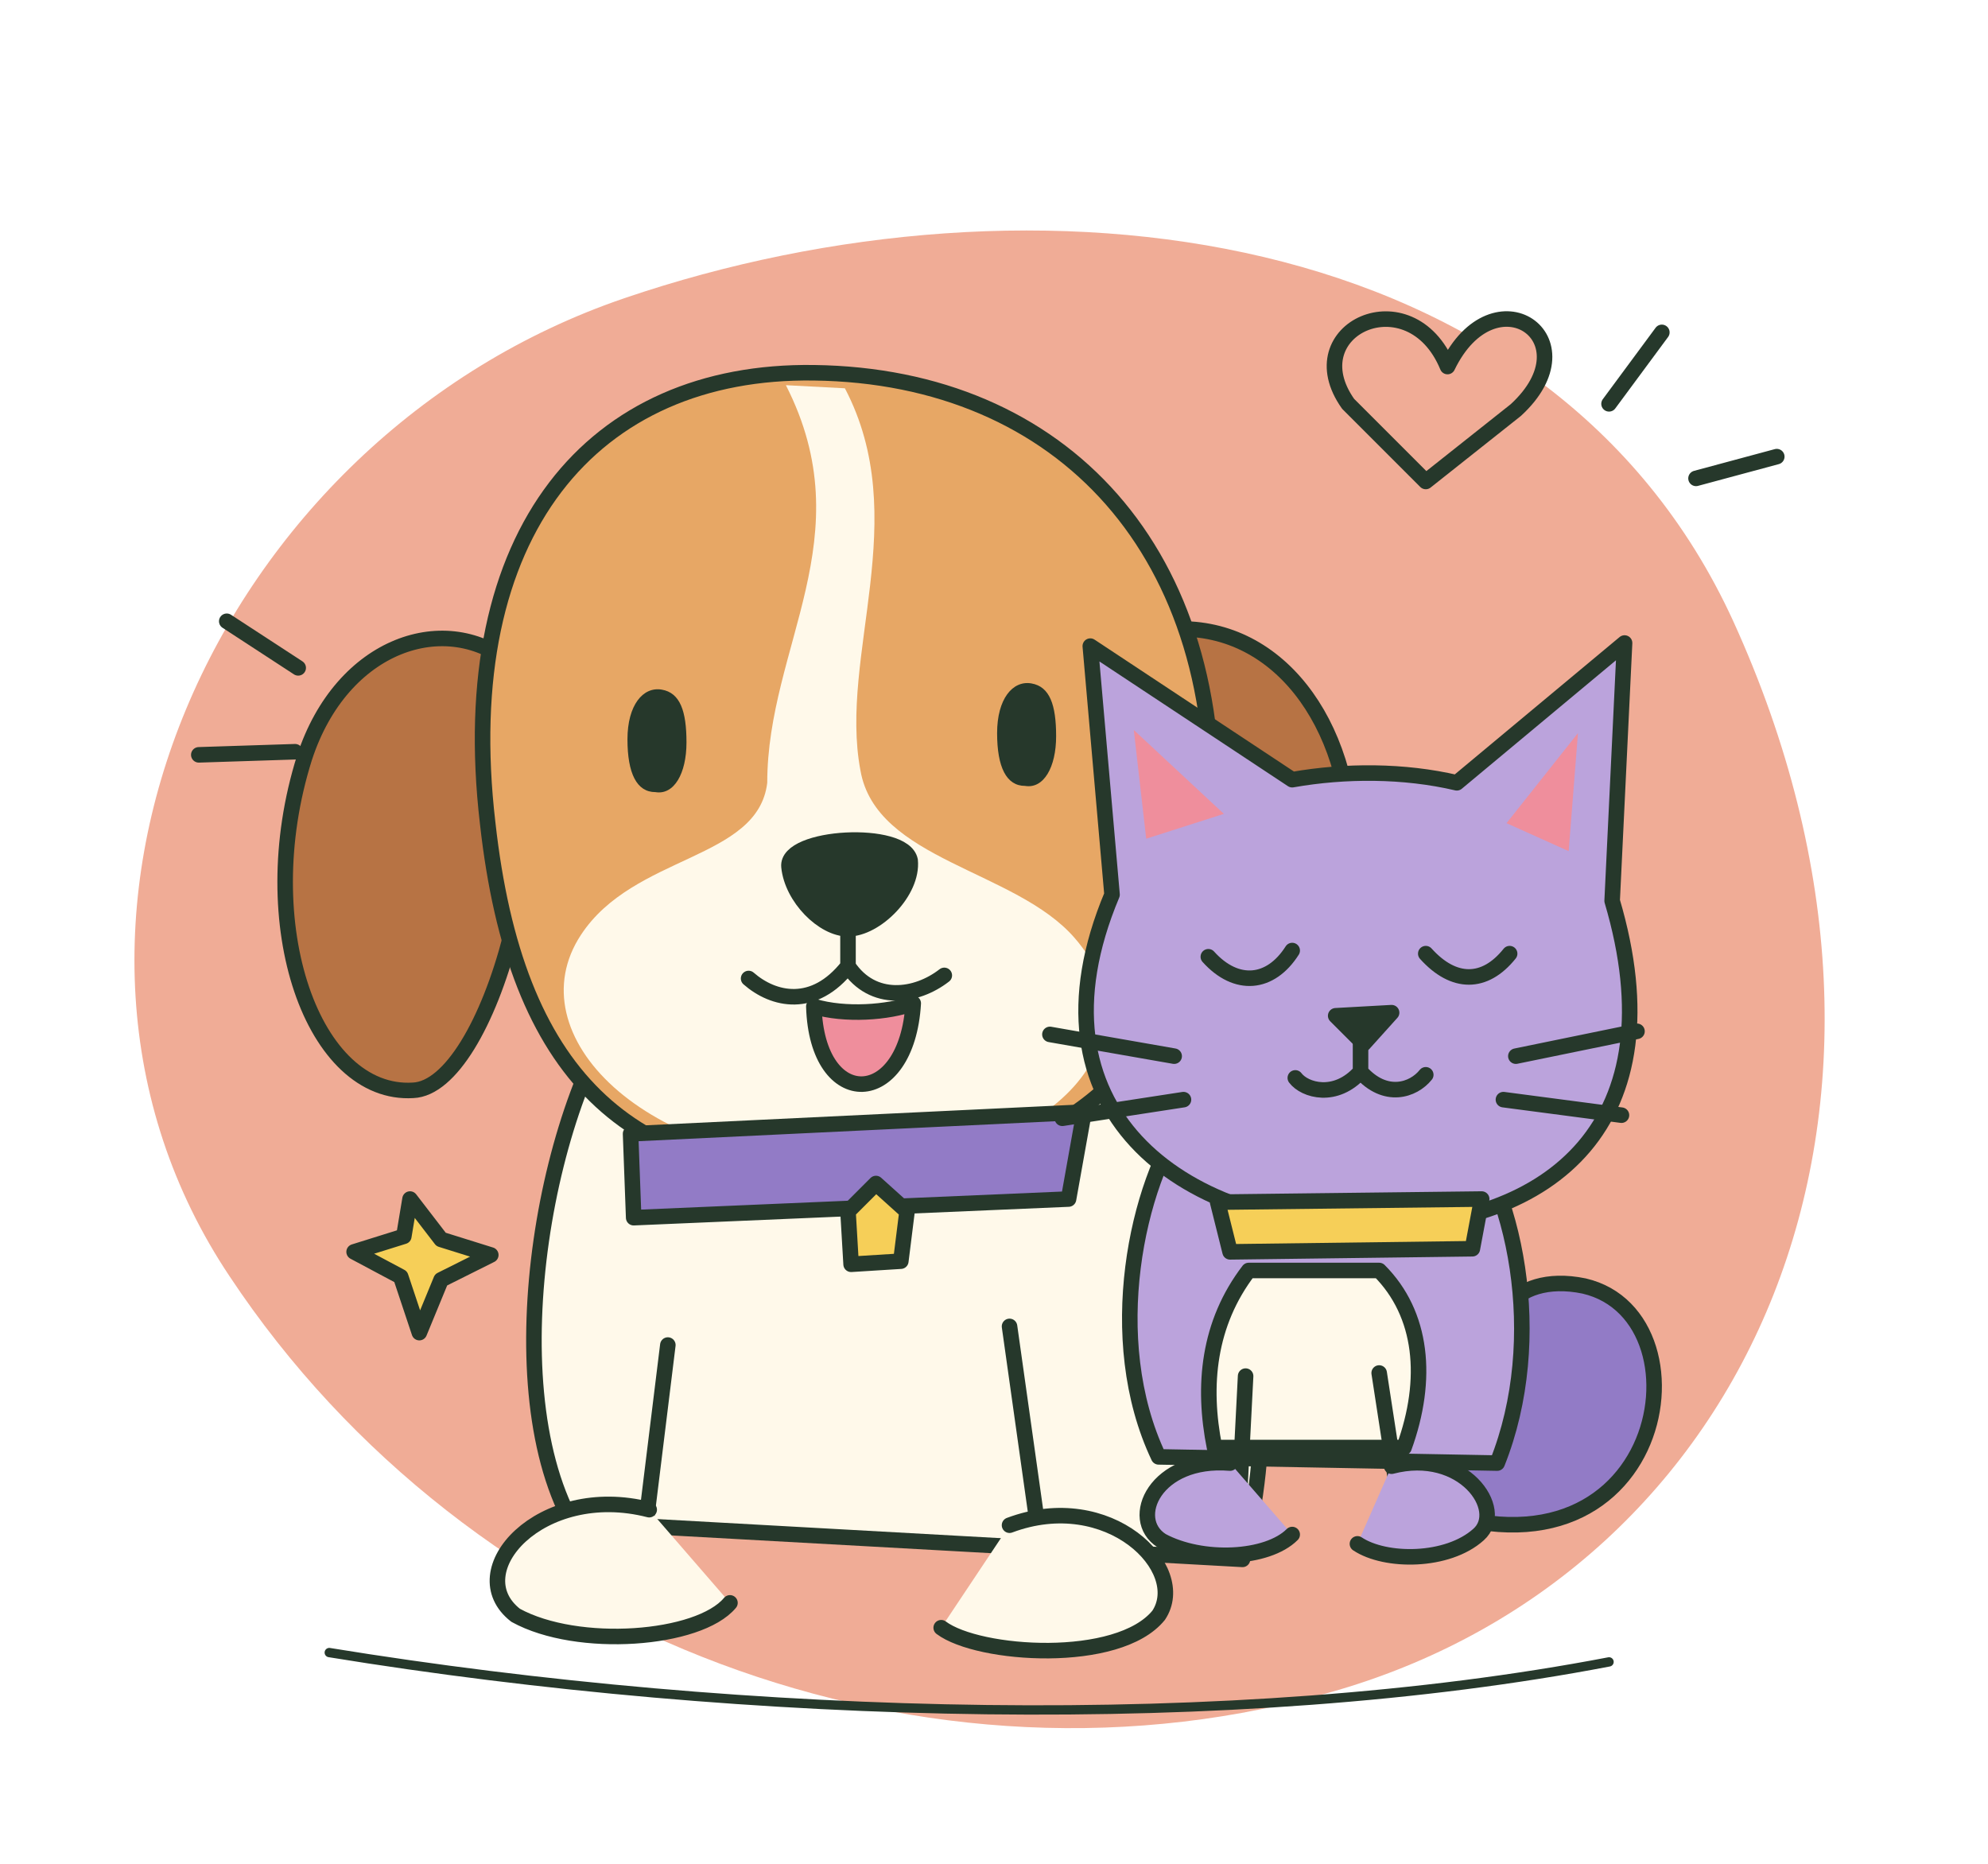
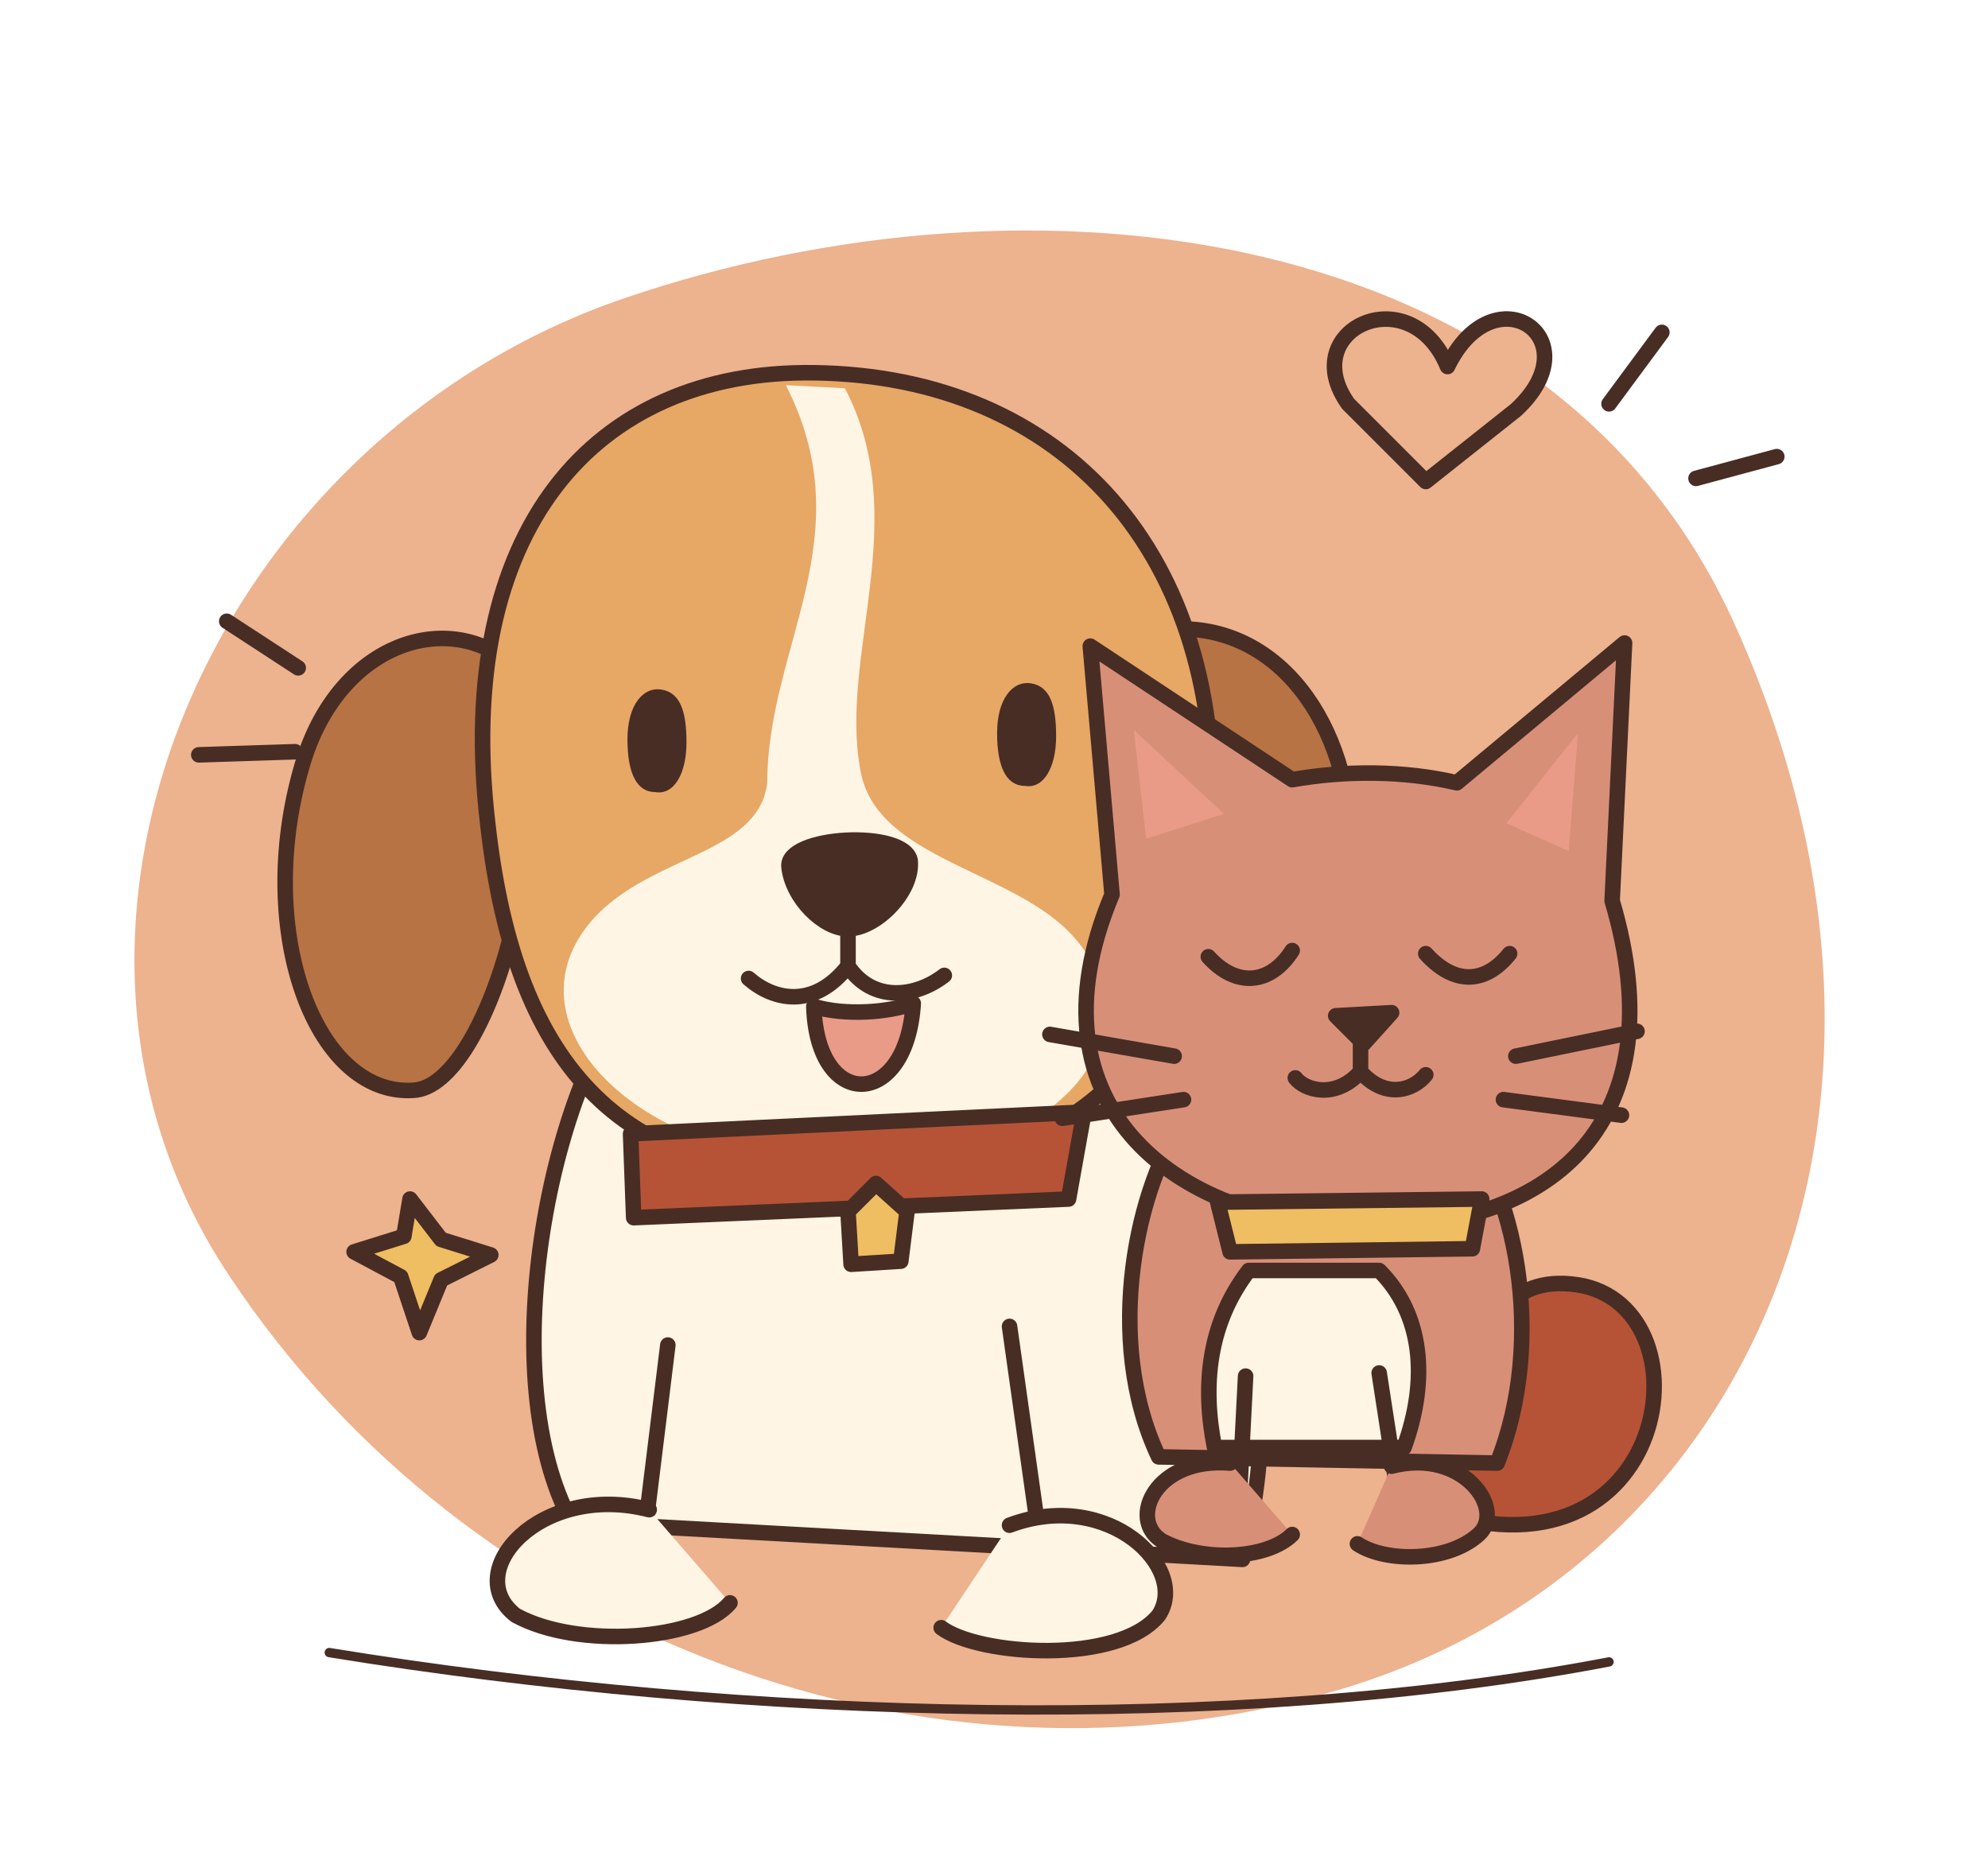
<svg xmlns="http://www.w3.org/2000/svg" viewBox="0 0 640 600" fill="none">
-   <g stroke="#26382B" stroke-width="5" stroke-linecap="round" stroke-linejoin="round">
-     <path fill="#F0AC96" stroke="none" d="M74 411C-1 299 69 141 201 96c132-45 298-25 357 104 72 158 5 305-127 344-132 39-280-17-357-133Z" />
+   <g stroke="#482d25" stroke-width="5" stroke-linecap="round" stroke-linejoin="round">
+     <path fill="#edb28e" stroke="none" d="M74 411C-1 299 69 141 201 96c132-45 298-25 357 104 72 158 5 305-127 344-132 39-280-17-357-133Z" />
    <path d="m518 130 17-23m11 47 26-7M96 215l-23-15m22 42-31 1" />
-     <path fill="#FFF9EA" d="M184 490c-25-46-8-138 21-173h144c42 46 70 109 51 185Z" />
+     <path fill="#fff5e4" d="M184 490c-25-46-8-138 21-173h144c42 46 70 109 51 185Z" />
    <path fill="#B77344" d="M165 214c-21-18-55-7-67 30-17 54 3 109 35 107 24-1 49-85 32-137Z" />
    <path fill="#B77344" d="M364 205c36-11 64 15 70 54 5 42-13 71-38 68-35-5-38-78-32-122Z" />
    <path fill="#E7A765" d="M157 265c-11-94 34-146 105-145 80 1 133 58 128 149-4 74-50 109-118 110-70 1-106-33-115-114Z" />
-     <path fill="#FFF9EA" stroke="none" d="M253 124c25 49-6 84-6 128-3 25-43 23-60 49-21 32 20 74 88 74 67-1 98-42 71-73-19-22-64-25-69-54-7-37 17-81-5-123Z" />
-     <path fill="#26382B" stroke="none" d="M202 238c0-11 5-17 11-16 6 1 8 7 8 17s-4 17-10 16c-6 0-9-6-9-17m119-2c0-11 5-17 11-16 6 1 8 7 8 17s-4 17-10 16c-6 0-9-6-9-17" />
-     <path fill="#26382B" d="M254 279c-1-10 37-12 39-2 1 10-11 22-20 22-8 0-18-10-19-20Z" />
+     <path fill="#fff5e4" stroke="none" d="M253 124c25 49-6 84-6 128-3 25-43 23-60 49-21 32 20 74 88 74 67-1 98-42 71-73-19-22-64-25-69-54-7-37 17-81-5-123Z" />
+     <path fill="#482d25" stroke="none" d="M202 238c0-11 5-17 11-16 6 1 8 7 8 17s-4 17-10 16c-6 0-9-6-9-17m119-2c0-11 5-17 11-16 6 1 8 7 8 17s-4 17-10 16c-6 0-9-6-9-17" />
+     <path fill="#482d25" d="M254 279c-1-10 37-12 39-2 1 10-11 22-20 22-8 0-18-10-19-20Z" />
    <path d="M273 299v13m0-1c-11 14-24 11-32 4m32-4c8 12 22 10 31 3" />
-     <path fill="#EF8E9C" d="M262 324c1 34 30 33 32-1-8 3-22 4-32 1Z" />
-     <path fill="#927BC6" d="m203 365 146-7-5 28-140 6Z" />
-     <path fill="#F6CF58" d="m273 390 9-9 10 9-2 16-16 1Z" />
+     <path fill="#e99b88" d="M262 324c1 34 30 33 32-1-8 3-22 4-32 1Z" />
+     <path fill="#b65336" d="m203 365 146-7-5 28-140 6Z" />
+     <path fill="#efbd62" d="m273 390 9-9 10 9-2 16-16 1Z" />
    <path d="m215 433-8 65m118-71 10 71" />
-     <path fill="#FFF9EA" d="M209 486c-35-9-61 20-43 34 20 11 59 8 69-4m90-25c32-12 58 14 48 29-13 16-58 13-70 4" />
-     <path fill="#927BC6" d="M451 482c84 38 102-58 59-68-24-5-34 14-22 23" />
-     <path fill="#BBA3DC" d="M373 469c-18-38-7-88 9-110h86c20 22 30 72 14 112Z" />
-     <path fill="#BBA3DC" d="m358 288-7-80 65 43c17-3 36-3 53 1l54-45-4 83c21 71-19 105-78 105-61 0-112-38-83-107Z" />
-     <path fill="#EF8E9C" stroke="none" d="m369 270-4-35 29 27m91 3 23-29-3 38" />
+     <path fill="#fff5e4" d="M209 486c-35-9-61 20-43 34 20 11 59 8 69-4m90-25c32-12 58 14 48 29-13 16-58 13-70 4" />
+     <path fill="#b65336" d="M451 482c84 38 102-58 59-68-24-5-34 14-22 23" />
+     <path fill="#d88f78" d="M373 469c-18-38-7-88 9-110h86c20 22 30 72 14 112Z" />
+     <path fill="#d88f78" d="m358 288-7-80 65 43c17-3 36-3 53 1l54-45-4 83c21 71-19 105-78 105-61 0-112-38-83-107Z" />
+     <path fill="#e99b88" stroke="none" d="m369 270-4-35 29 27m91 3 23-29-3 38" />
    <path d="M389 308c9 10 20 9 27-2m43 1c9 10 19 10 27 0" />
-     <path fill="#26382B" d="m430 327 18-1-9 10Z" />
+     <path fill="#482d25" d="m430 327 18-1-9 10Z" />
    <path d="M438 336v10m0-1c-8 9-18 6-21 2m21-2c8 9 17 6 21 1m-81-6-40-7m43 21-39 6m146-20 39-8m-43 22 38 5" />
-     <path fill="#F6CF58" d="m392 387 85-1-3 16-78 1Z" />
-     <path fill="#FFF9EA" d="M402 409c-13 17-15 37-11 57h61c8-22 6-43-8-57Z" />
+     <path fill="#efbd62" d="m392 387 85-1-3 16-78 1Z" />
+     <path fill="#fff5e4" d="M402 409c-13 17-15 37-11 57h61c8-22 6-43-8-57Z" />
    <path d="m401 443-2 39m45-40 6 39" />
-     <path fill="#BBA3DC" d="M396 471c-24-2-33 18-22 25 13 7 34 6 42-2m32-22c23-6 37 14 28 22-10 9-30 9-39 3" />
-     <path fill="#F6CF58" d="m132 386 10 13 16 5-16 8-7 17-6-18-15-8 16-5Z" />
-     <path fill="#F0AC96" d="M466 118c-12-29-49-12-32 12l25 25 29-23c25-23-7-45-22-14Z" />
+     <path fill="#d88f78" d="M396 471c-24-2-33 18-22 25 13 7 34 6 42-2m32-22c23-6 37 14 28 22-10 9-30 9-39 3" />
+     <path fill="#efbd62" d="m132 386 10 13 16 5-16 8-7 17-6-18-15-8 16-5Z" />
+     <path fill="#edb28e" d="M466 118c-12-29-49-12-32 12l25 25 29-23c25-23-7-45-22-14Z" />
    <path d="M106 532c135 22 292 26 412 3" stroke-width="3" />
  </g>
</svg>
